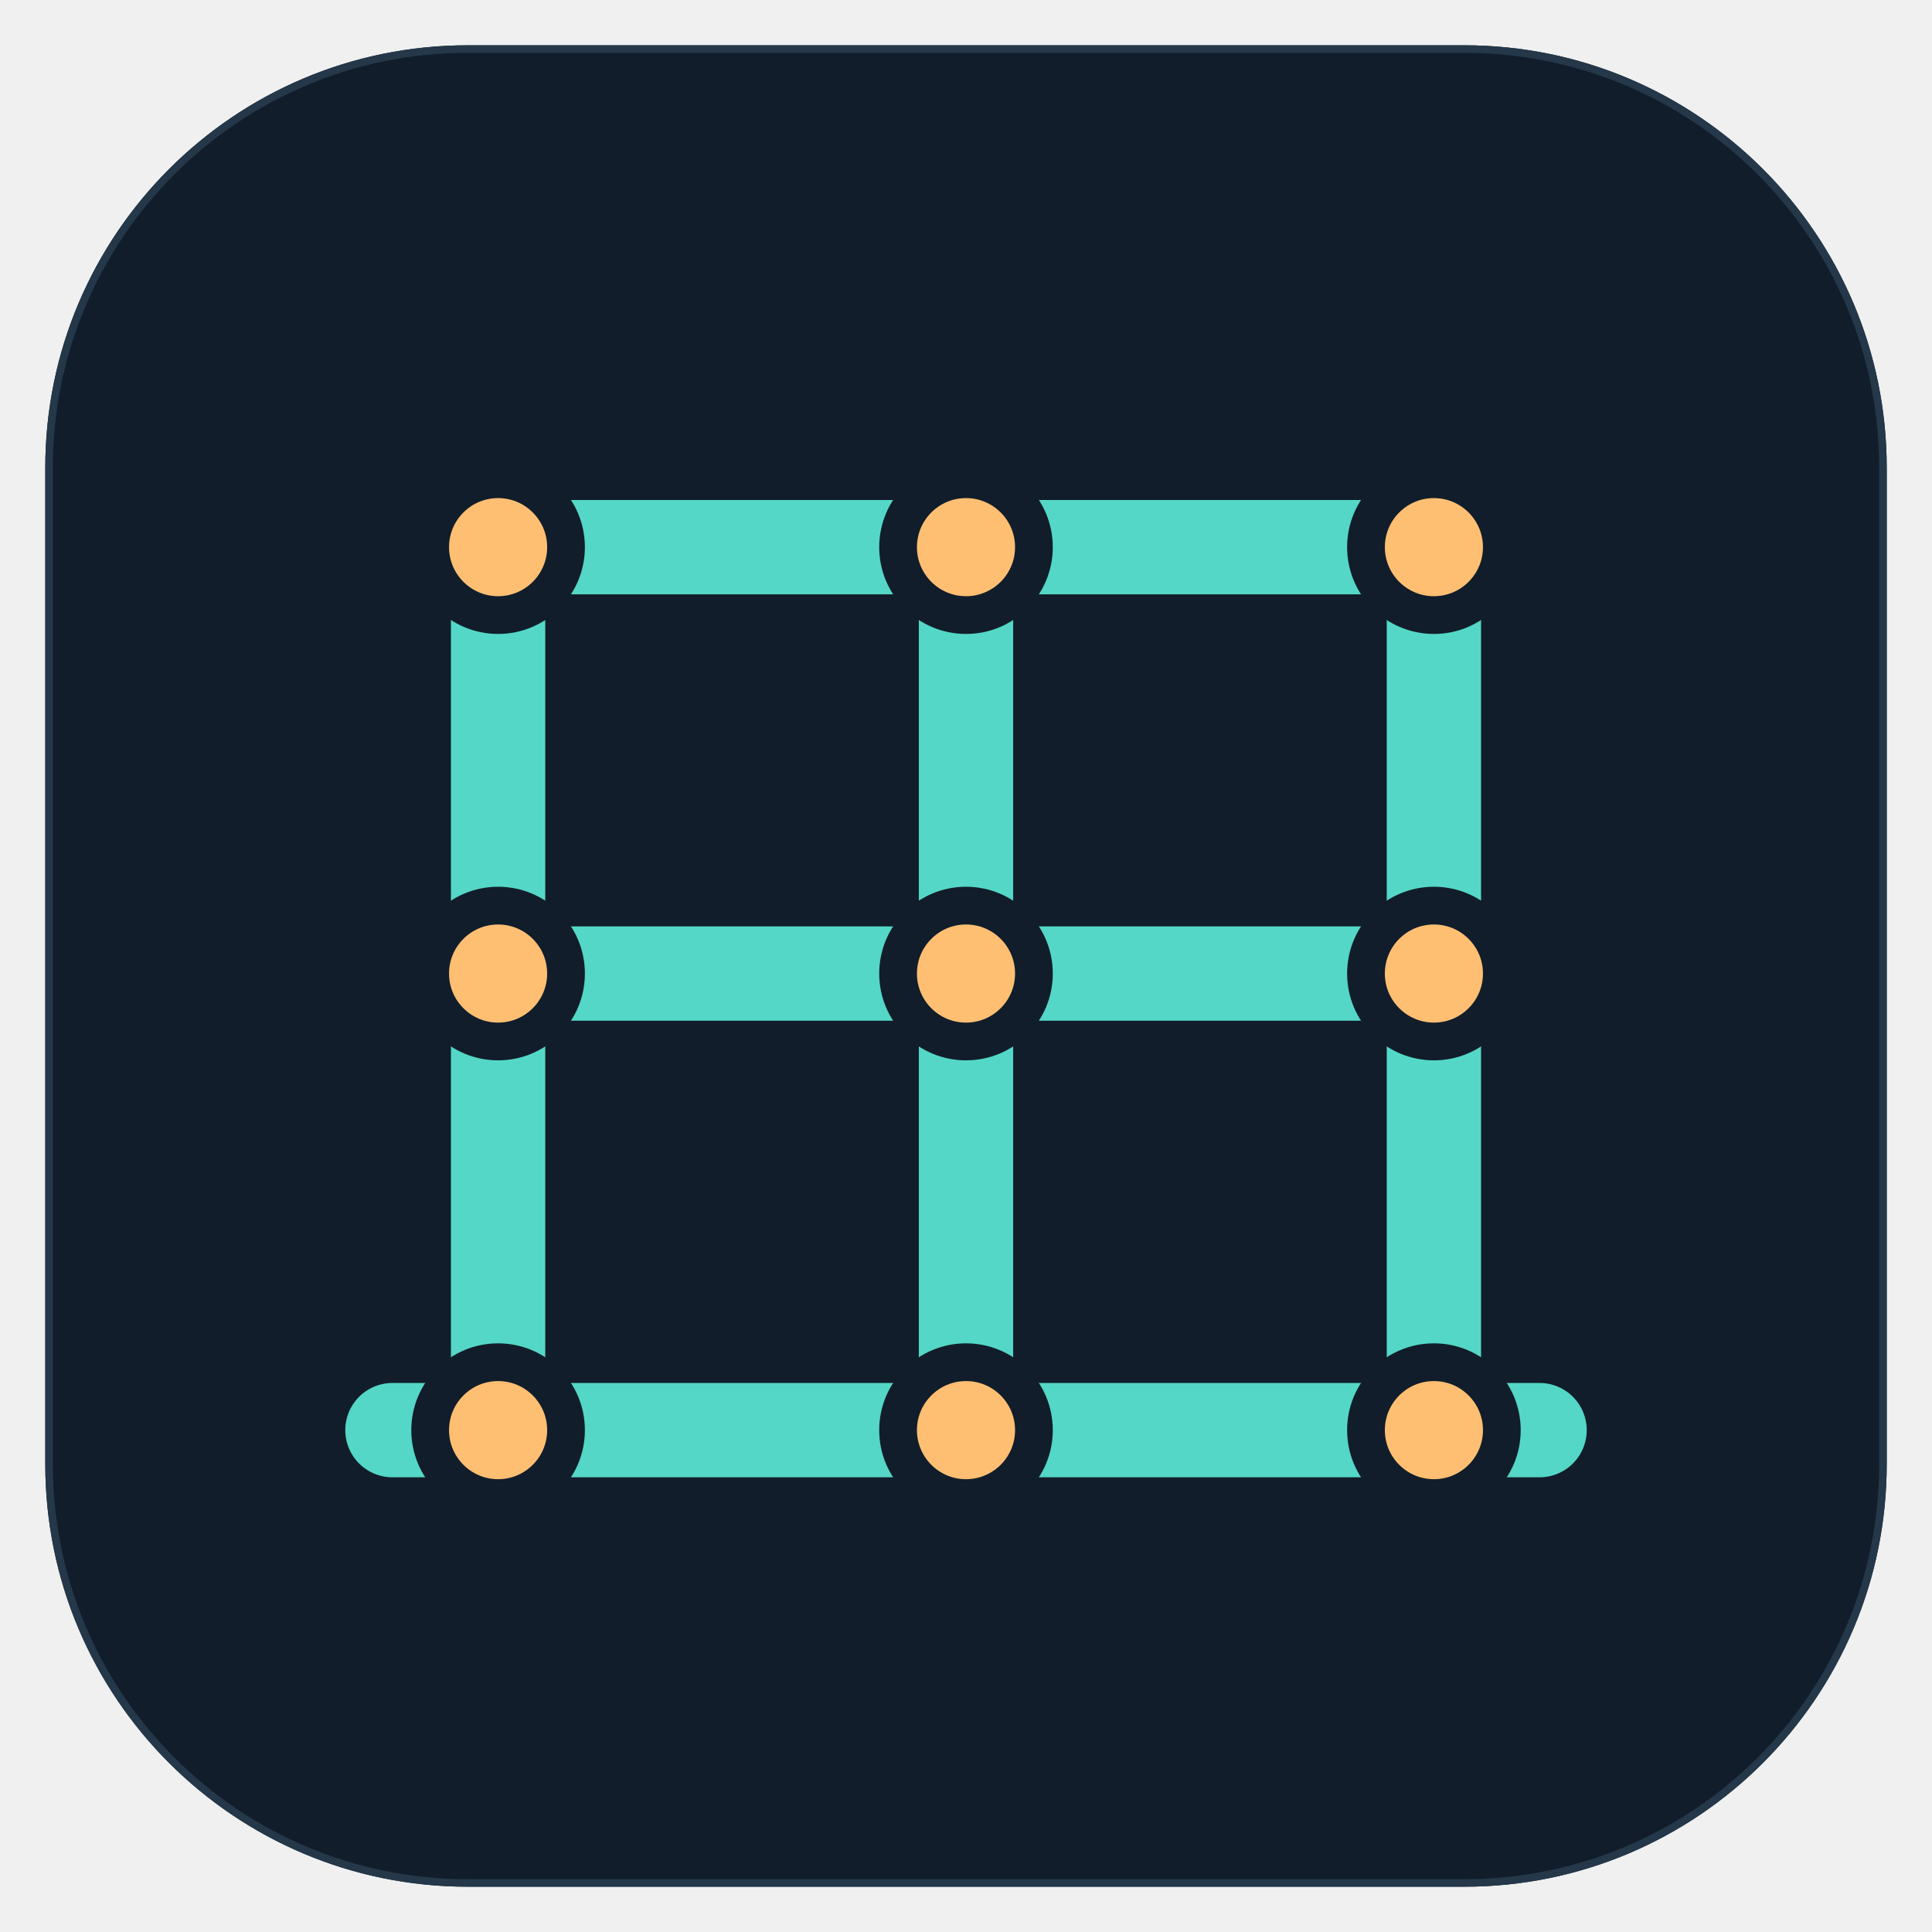
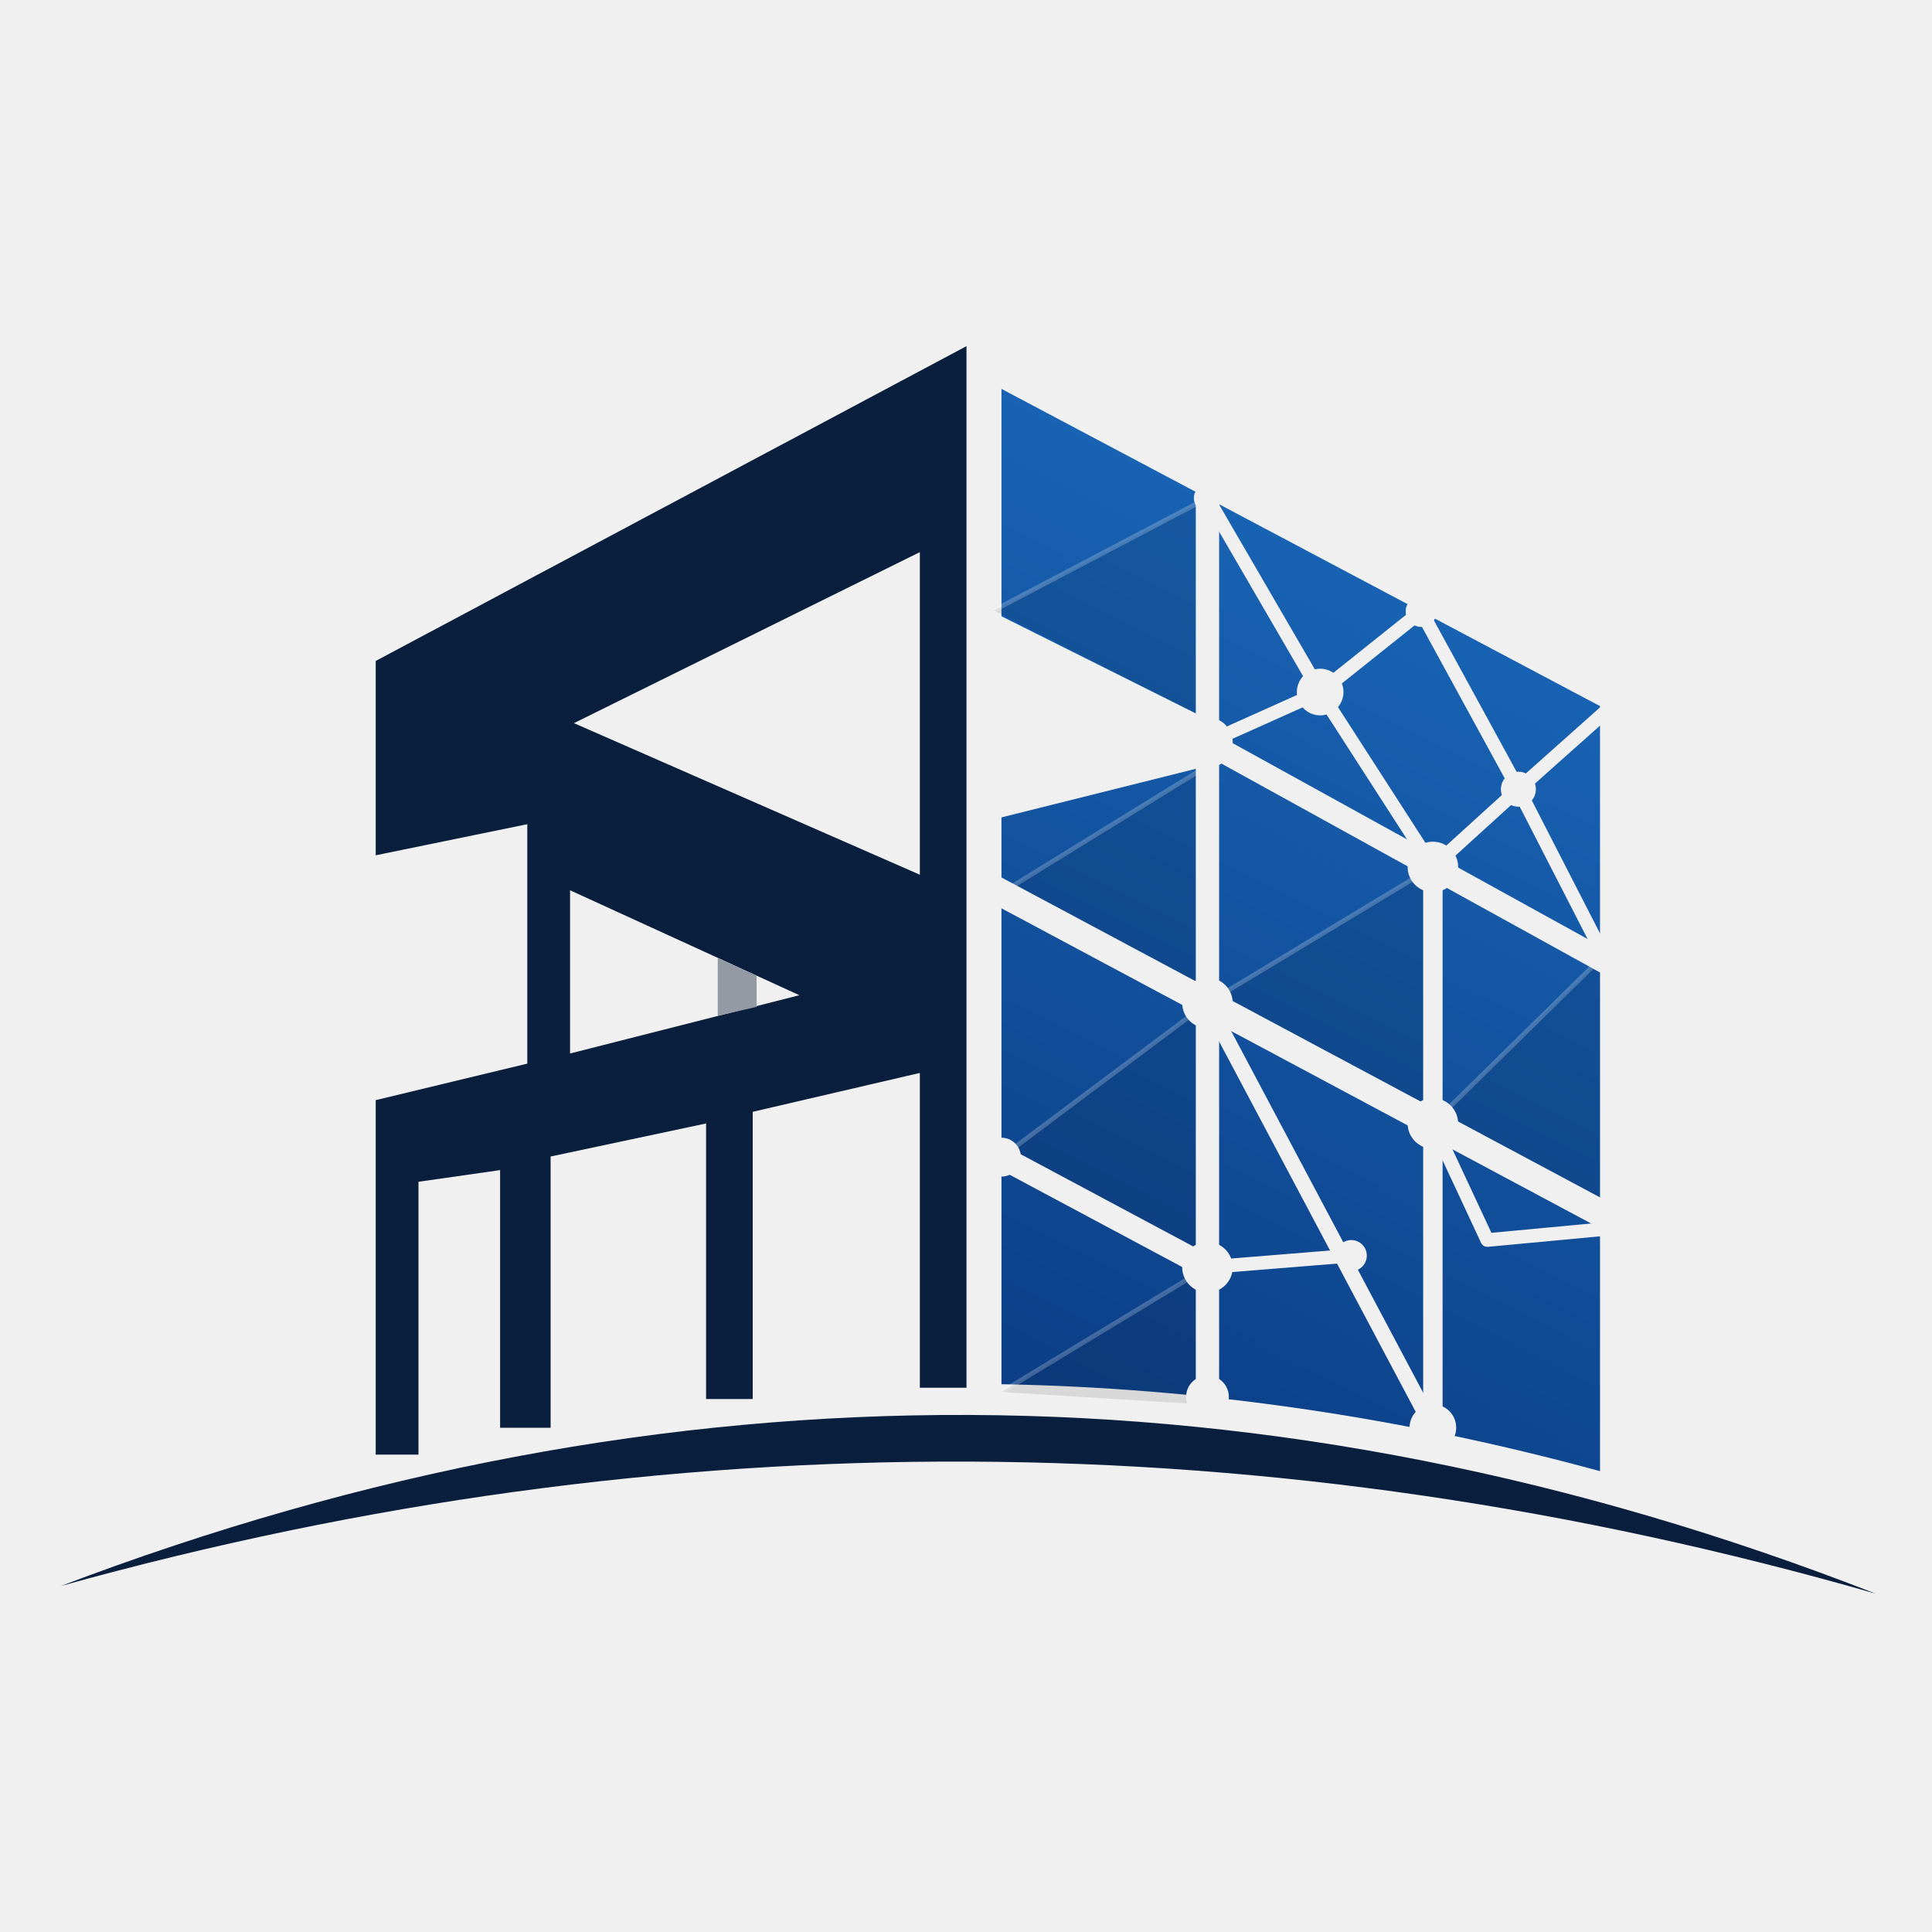
- <svg xmlns="http://www.w3.org/2000/svg" viewBox="0 0 512 512">
-   <rect x="12" y="12" width="488" height="488" rx="112" fill="#111d2a" />
-   <rect x="13" y="13" width="486" height="486" rx="111" fill="none" stroke="#24384a" stroke-width="2" />
-   <g fill="none" stroke="#54d7c6" stroke-linecap="round" stroke-linejoin="round" stroke-width="25">
-     <path d="M132 379V145h248v234" />
-     <path d="M132 258h248" />
-     <path d="M256 145v234" />
-     <path d="M104 379h304" />
-   </g>
-   <g fill="#ffbf73" stroke="#111d2a" stroke-width="10">
-     <circle cx="132" cy="145" r="18" />
-     <circle cx="256" cy="145" r="18" />
-     <circle cx="380" cy="145" r="18" />
-     <circle cx="132" cy="258" r="18" />
-     <circle cx="256" cy="258" r="18" />
-     <circle cx="380" cy="258" r="18" />
-     <circle cx="132" cy="379" r="18" />
-     <circle cx="256" cy="379" r="18" />
-     <circle cx="380" cy="379" r="18" />
+ <svg xmlns="http://www.w3.org/2000/svg" viewBox="0 0 512 512" width="512" height="512">
+   <g transform="translate(-48.75 -240.96) scale(1.03)">
+     <defs>
+       <mask id="sa-cut" maskUnits="userSpaceOnUse" x="290" y="315" width="185" height="305">
+         <rect x="290" y="315" width="185" height="305" fill="#FFFFFF" />
+         <path d="M358,359.09 L358,596.36" fill="none" stroke="#000000" stroke-width="6" stroke-linecap="round" stroke-linejoin="round" />
+         <path d="M416,457 L416,605.26" fill="none" stroke="#000000" stroke-width="5" stroke-linecap="round" stroke-linejoin="round" />
+         <path d="M358,425 L416,457 L462,482.38" fill="none" stroke="#000000" stroke-width="6" stroke-linecap="round" stroke-linejoin="round" />
+         <path d="M302,462.07 L358,492 L416,523 L462,547.59" fill="none" stroke="#000000" stroke-width="7" stroke-linecap="round" stroke-linejoin="round" />
+         <path d="M302,530.07 L358,560" fill="none" stroke="#000000" stroke-width="6" stroke-linecap="round" stroke-linejoin="round" />
+         <path d="M358,492 L416,601.26" fill="none" stroke="#000000" stroke-width="4" stroke-linecap="round" stroke-linejoin="round" />
+         <path d="M358,560 L395,557" fill="none" stroke="#000000" stroke-width="3.5" stroke-linecap="round" stroke-linejoin="round" />
+         <path d="M416,523 L430,553 L462,550" fill="none" stroke="#000000" stroke-width="3.5" stroke-linecap="round" stroke-linejoin="round" />
+         <path d="M358,362.09 L387,412 L358,425" fill="none" stroke="#000000" stroke-width="3.5" stroke-linecap="round" stroke-linejoin="round" />
+         <path d="M387,412 L413,391.24 L438,437 L416,457 L387,412" fill="none" stroke="#000000" stroke-width="3.5" stroke-linecap="round" stroke-linejoin="round" />
+         <path d="M462,415.62 L438,437 L461,481.83" fill="none" stroke="#000000" stroke-width="3.5" stroke-linecap="round" stroke-linejoin="round" />
+         <path d="M302,391 L358,419 L358,431 L302,445 Z" fill="#000000" />
+         <circle cx="358" cy="425" r="6.5" fill="#000000" />
+         <circle cx="358" cy="492" r="6.5" fill="#000000" />
+         <circle cx="358" cy="560" r="6.5" fill="#000000" />
+         <circle cx="358" cy="593.36" r="5.5" fill="#000000" />
+         <circle cx="416" cy="457" r="6.5" fill="#000000" />
+         <circle cx="416" cy="523" r="6.5" fill="#000000" />
+         <circle cx="416" cy="601.26" r="6" fill="#000000" />
+         <circle cx="387" cy="412" r="6" fill="#000000" />
+         <circle cx="438" cy="437" r="4.5" fill="#000000" />
+         <circle cx="413" cy="391.24" r="4" fill="#000000" />
+         <circle cx="358" cy="362.09" r="3.5" fill="#000000" />
+         <circle cx="305" cy="531.67" r="5" fill="#000000" />
+         <circle cx="395" cy="557" r="4" fill="#000000" />
+       </mask>
+       <linearGradient id="sa-facade" gradientUnits="userSpaceOnUse" x1="459" y1="334" x2="318" y2="612">
+         <stop offset="0" stop-color="#1C6EC1" />
+         <stop offset="1" stop-color="#0B3C84" />
+       </linearGradient>
+     </defs>
+     <path d="M144,404 L296,323 L296,591 L284,591 L284,510 L241,520 L241,593.9 L229,593.9 L229,523 L189,531.5 L189,601.3 L176,601.3 L176,535 L155,538 L155,608.2 L144,608.2 L144,517 L183,507.6 L183,446 L144,454 Z M195,420 L284,376 L284,459 Z M194,463 L253,490 L194,505 Z" fill-rule="evenodd" fill="#0A1F3D" />
+     <path d="M232,480.4 L242,485 L242,493 L232,495.3 Z" fill="#939AA3" />
+     <path d="M63,642 Q297,553 530,644 Q297,577 63,642 Z" fill="#0A1F3D" />
+     <g mask="url(#sa-cut)">
+       <path d="M305,334 L459,415.62 L459,612.46 Q382.05,591.47 305,590.09 Z" fill="url(#sa-facade)" />
+       <path d="M303,391 L358,362.09 L358,419 Z" fill="#000000" opacity="0.1" />
+       <path d="M305,463.67 L358,431 L358,492 Z" fill="#000000" opacity="0.1" />
+       <path d="M305,531.67 L358,492 L358,560 Z" fill="#000000" opacity="0.1" />
+       <path d="M305,592.09 L358,560 L358,595.36 Z" fill="#000000" opacity="0.1" />
+       <path d="M358,492 L416,457 L416,523 Z" fill="#000000" opacity="0.1" />
+       <path d="M416,523 L459,480.72 L459,545.98 Z" fill="#000000" opacity="0.1" />
+       <path d="M303,391 L358,362.09" fill="none" stroke="#FFFFFF" stroke-width="1.2" opacity="0.22" />
+       <path d="M305,463.67 L358,431" fill="none" stroke="#FFFFFF" stroke-width="1.2" opacity="0.22" />
+       <path d="M305,531.67 L358,492" fill="none" stroke="#FFFFFF" stroke-width="1.2" opacity="0.22" />
+       <path d="M305,592.09 L358,560" fill="none" stroke="#FFFFFF" stroke-width="1.2" opacity="0.22" />
+       <path d="M358,492 L416,457" fill="none" stroke="#FFFFFF" stroke-width="1.2" opacity="0.22" />
+       <path d="M416,523 L459,480.72" fill="none" stroke="#FFFFFF" stroke-width="1.2" opacity="0.22" />
+     </g>
  </g>
</svg>
